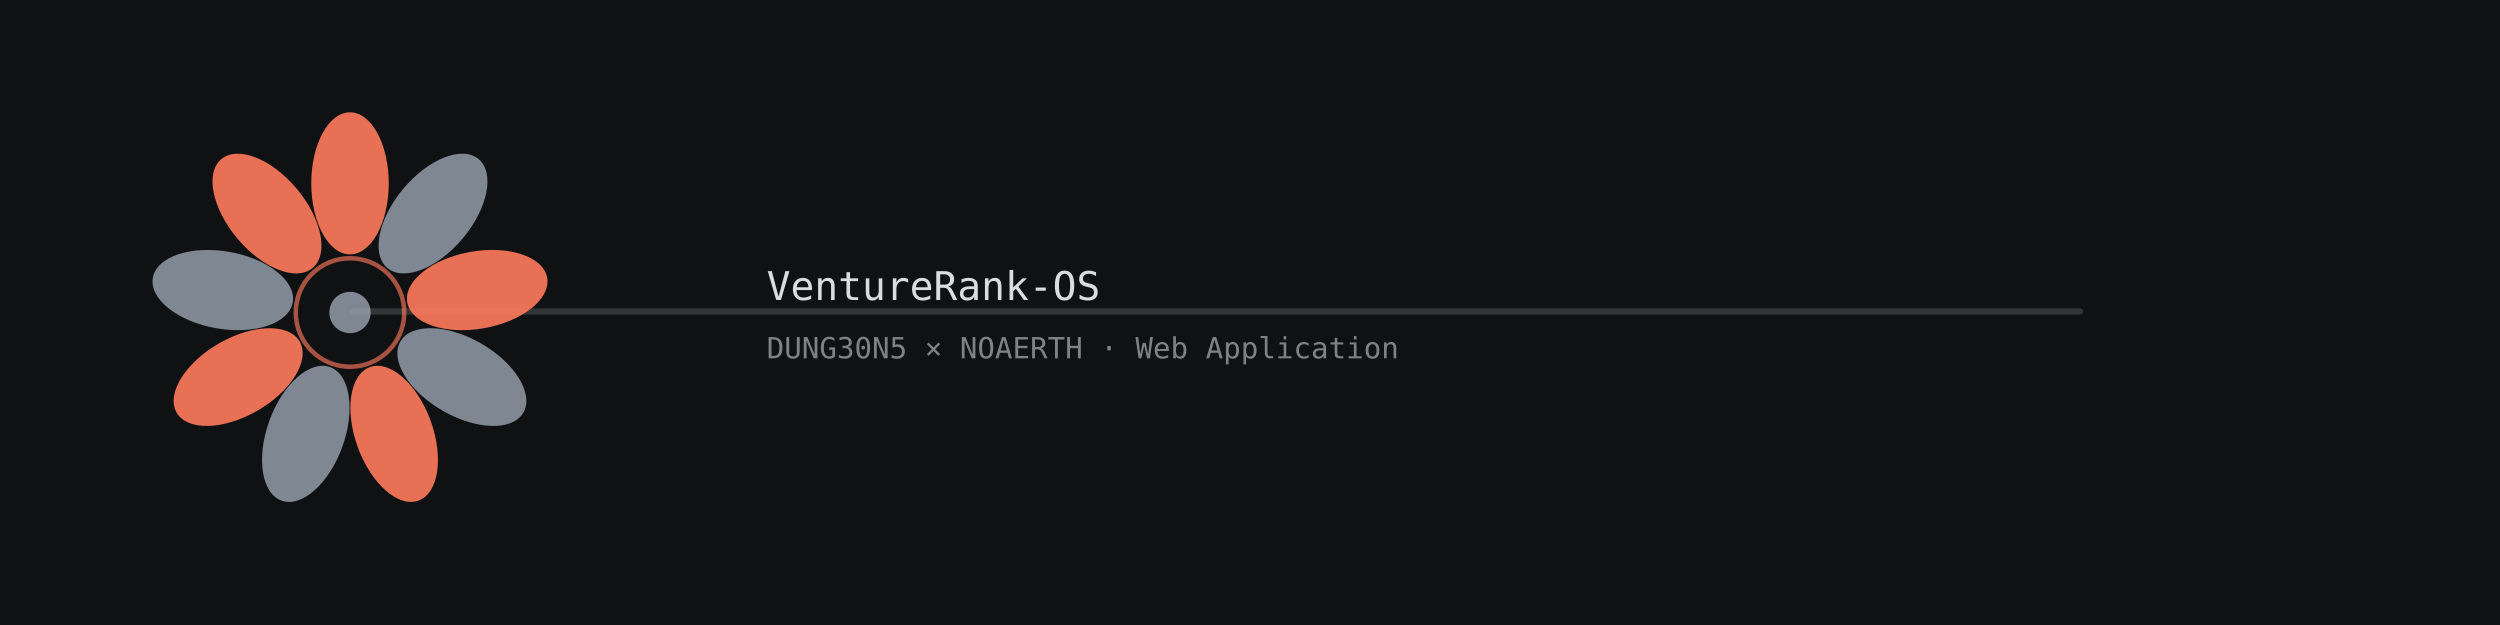
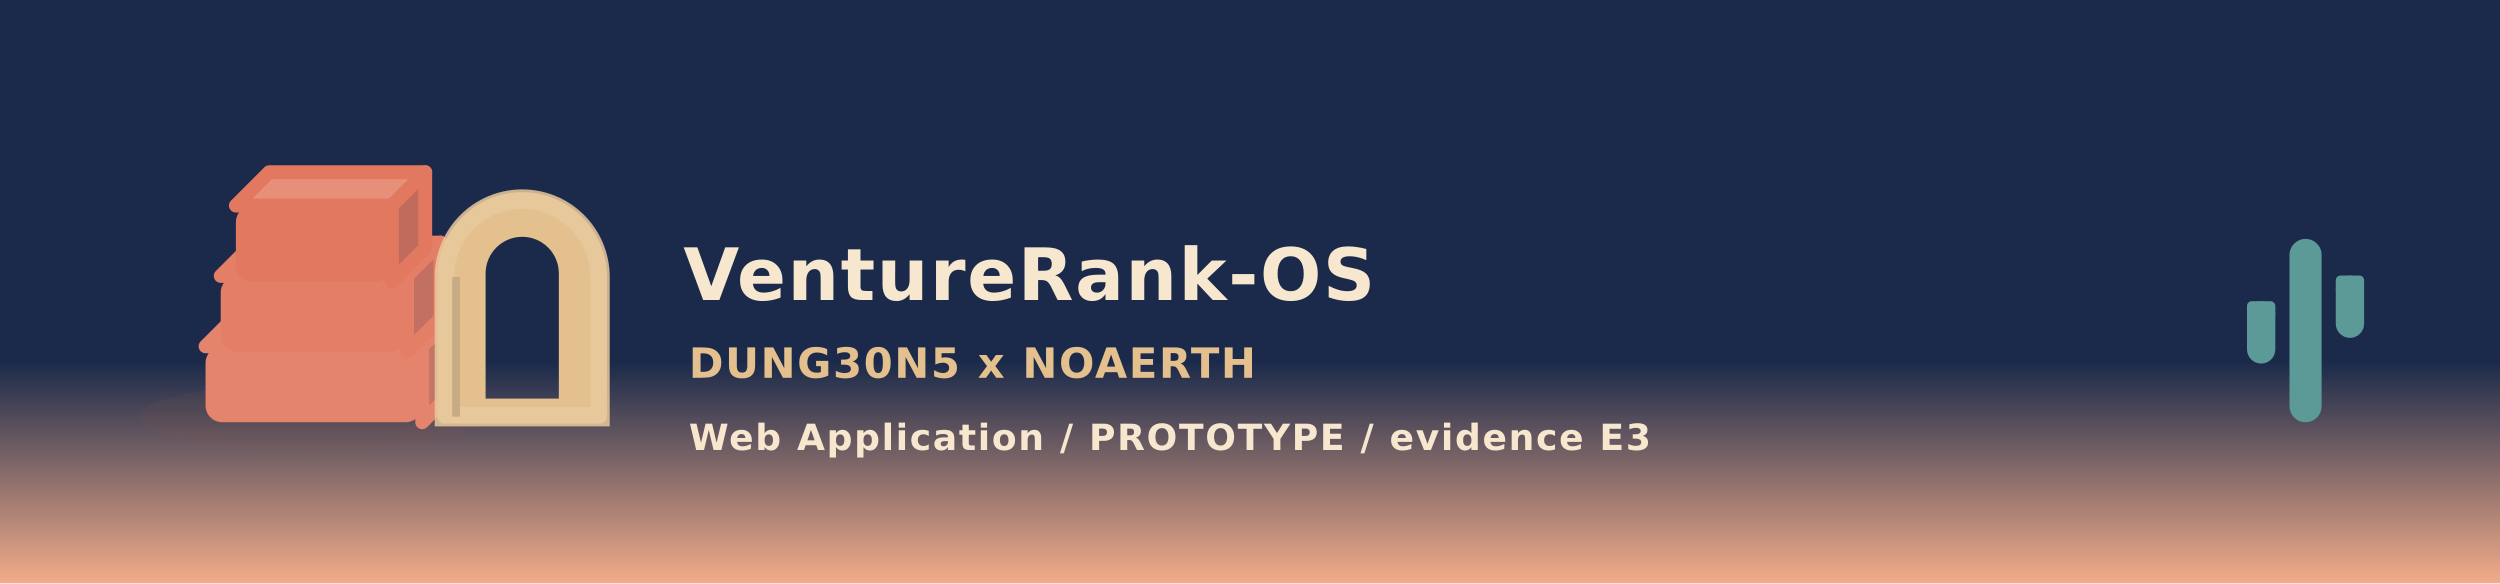
- <svg xmlns="http://www.w3.org/2000/svg" viewBox="0 0 1200 300" width="1200" height="300" role="img" aria-label="VentureRank-OS identity object">
-   <rect width="1200" height="300" fill="#0f1113" />
-   <defs>
-     <linearGradient id="gft" x1="0" y1="0" x2="1" y2="1">
-       <stop offset="0%" stop-color="#ff7a5c" />
-       <stop offset="100%" stop-color="#9aa5b1" />
-     </linearGradient>
-   </defs>
-   <rect x="168.00" y="148.00" width="832.00" height="3.00" rx="2.00" fill="rgba(241,243,245,0.160)" opacity="1.00" />
-   <g>
-     <ellipse cx="168.00" cy="88.00" rx="18.60" ry="34.10" fill="rgba(255,122,92,0.900)" opacity="1.00" transform="rotate(0.0 168.00 88.00)" />
-     <ellipse cx="207.85" cy="102.51" rx="18.60" ry="34.10" fill="rgba(154,165,177,0.800)" opacity="1.00" transform="rotate(40.0 207.85 102.51)" />
-     <ellipse cx="229.06" cy="139.23" rx="18.60" ry="34.10" fill="rgba(255,122,92,0.900)" opacity="1.00" transform="rotate(80.0 229.06 139.23)" />
-     <ellipse cx="221.69" cy="181.00" rx="18.60" ry="34.10" fill="rgba(154,165,177,0.800)" opacity="1.00" transform="rotate(120.0 221.69 181.00)" />
-     <ellipse cx="189.21" cy="208.26" rx="18.60" ry="34.10" fill="rgba(255,122,92,0.900)" opacity="1.00" transform="rotate(160.0 189.21 208.26)" />
-     <ellipse cx="146.79" cy="208.26" rx="18.60" ry="34.10" fill="rgba(154,165,177,0.800)" opacity="1.00" transform="rotate(200.0 146.79 208.26)" />
-     <ellipse cx="114.31" cy="181.00" rx="18.60" ry="34.10" fill="rgba(255,122,92,0.900)" opacity="1.00" transform="rotate(240.0 114.31 181.00)" />
-     <ellipse cx="106.94" cy="139.23" rx="18.60" ry="34.10" fill="rgba(154,165,177,0.800)" opacity="1.00" transform="rotate(280.0 106.94 139.23)" />
-     <ellipse cx="128.15" cy="102.51" rx="18.60" ry="34.10" fill="rgba(255,122,92,0.900)" opacity="1.00" transform="rotate(320.0 128.15 102.51)" />
-     <circle cx="168.00" cy="150.00" r="26.04" fill="none" stroke="rgba(255,122,92,0.900)" stroke-width="2.17" opacity="0.70" />
-     <circle cx="168.00" cy="150.00" r="9.92" fill="rgba(154,165,177,0.800)" opacity="1.00" />
-   </g>
-   <text x="368" y="144" font-family="ui-monospace,Menlo,monospace" font-size="19" fill="rgba(241,243,245,0.900)">VentureRank-OS</text>
-   <text x="368" y="172" font-family="ui-monospace,Menlo,monospace" font-size="14" fill="rgba(241,243,245,0.500)">DUNG30N5 × NOAERTH · Web Application</text>
+ <svg xmlns="http://www.w3.org/2000/svg" width="900" height="210" viewBox="0 0 900 210" role="img" aria-label="VentureRank-OS - identity object">
+   <linearGradient id="skyf" x1="0" y1="0" x2="0" y2="1">
+     <stop offset="0" stop-color="#1b2a4a" />
+     <stop offset="0.62" stop-color="#1b2a4a" />
+     <stop offset="1" stop-color="#f3ad8a" />
+   </linearGradient>
+   <rect width="900" height="210" fill="url(#skyf)" />
+   <rect x="0" y="352" width="900" height="-142" fill="#e3c08d" />
+   <rect x="0" y="352" width="900" height="3" fill="#e6c596" />
+   <ellipse cx="112" cy="150" rx="62" ry="12" fill="rgba(138,90,68,0.11)" />
+   <path d="M74,124.67 L152,124.67 L164,112.67 L86,112.67 Z" fill="#e99a82" stroke="#e5846c" stroke-width="5" stroke-linejoin="round" />
+   <path d="M152,124.67 L164,112.67 L164,140 L152,152 Z" fill="#c37566" stroke="#e5846c" stroke-width="5" stroke-linejoin="round" />
+   <rect x="74" y="124.67" width="78" height="27.33" rx="6" fill="#e5846c" />
+   <path d="M79.46,99.33 L146.54,99.33 L158.54,87.33 L91.46,87.33 Z" fill="#e8957d" stroke="#e47e66" stroke-width="5" stroke-linejoin="round" />
+   <path d="M146.54,99.33 L158.54,87.33 L158.54,114.67 L146.54,126.67 Z" fill="#c27061" stroke="#e47e66" stroke-width="5" stroke-linejoin="round" />
+   <rect x="79.46" y="99.33" width="67.08" height="27.33" rx="6" fill="#e47e66" />
+   <path d="M84.92,74 L141.08,74 L153.08,62 L96.92,62 Z" fill="#e79079" stroke="#e37861" stroke-width="5" stroke-linejoin="round" />
+   <path d="M141.08,74 L153.08,62 L153.08,89.33 L141.08,101.33 Z" fill="#c16b5d" stroke="#e37861" stroke-width="5" stroke-linejoin="round" />
+   <rect x="84.92" y="74" width="56.16" height="27.33" rx="6" fill="#e37861" />
+   <path d="M160,150 L160,99.68 A28,28 0 0 1 216,99.68 L216,150 Z M172.32,146 L172.32,98.43 A15.68,15.68 0 0 1 203.68,98.43 L203.68,146 Z" fill="#e3c08d" fill-rule="evenodd" stroke="#e3c08d" stroke-width="5" stroke-linejoin="round" />
+   <path d="M160,150 L160,99.68 A28,28 0 0 1 216,99.68 L216,150 Z" fill="none" stroke="#e8c99d" stroke-width="7" stroke-linecap="round" opacity="0.85" />
+   <rect x="162.8" y="99.68" width="2.8" height="50.32" fill="#c7ab84" />
+   <text x="246" y="108" font-family="Verdana,DejaVu Sans,sans-serif" font-size="26" font-weight="700" letter-spacing="0.6" fill="#f6e7ce" text-anchor="start">VentureRank-OS</text>
+   <text x="248" y="136" font-family="Verdana,DejaVu Sans,sans-serif" font-size="15" font-weight="700" letter-spacing="0.6" fill="#e3c08d" text-anchor="start">DUNG30N5 x NOAERTH</text>
+   <text x="248" y="162" font-family="Verdana,DejaVu Sans,sans-serif" font-size="13" font-weight="700" letter-spacing="0.6" fill="#f6e7ce" text-anchor="start">Web Application  /  PROTOTYPE  /  evidence E3</text>
+   <rect x="824.22" y="86" width="11.56" height="66" rx="5.78" fill="#5b9a97" />
+   <rect x="808.92" y="108.44" width="10.2" height="22.44" rx="5.1" fill="#5b9a97" />
+   <rect x="808.92" y="108.44" width="10.2" height="6.6" rx="1.7" fill="#5b9a97" />
+   <rect x="840.88" y="99.2" width="10.2" height="22.44" rx="5.1" fill="#5b9a97" />
+   <rect x="840.88" y="99.2" width="10.2" height="6.6" rx="1.7" fill="#5b9a97" />
</svg>
